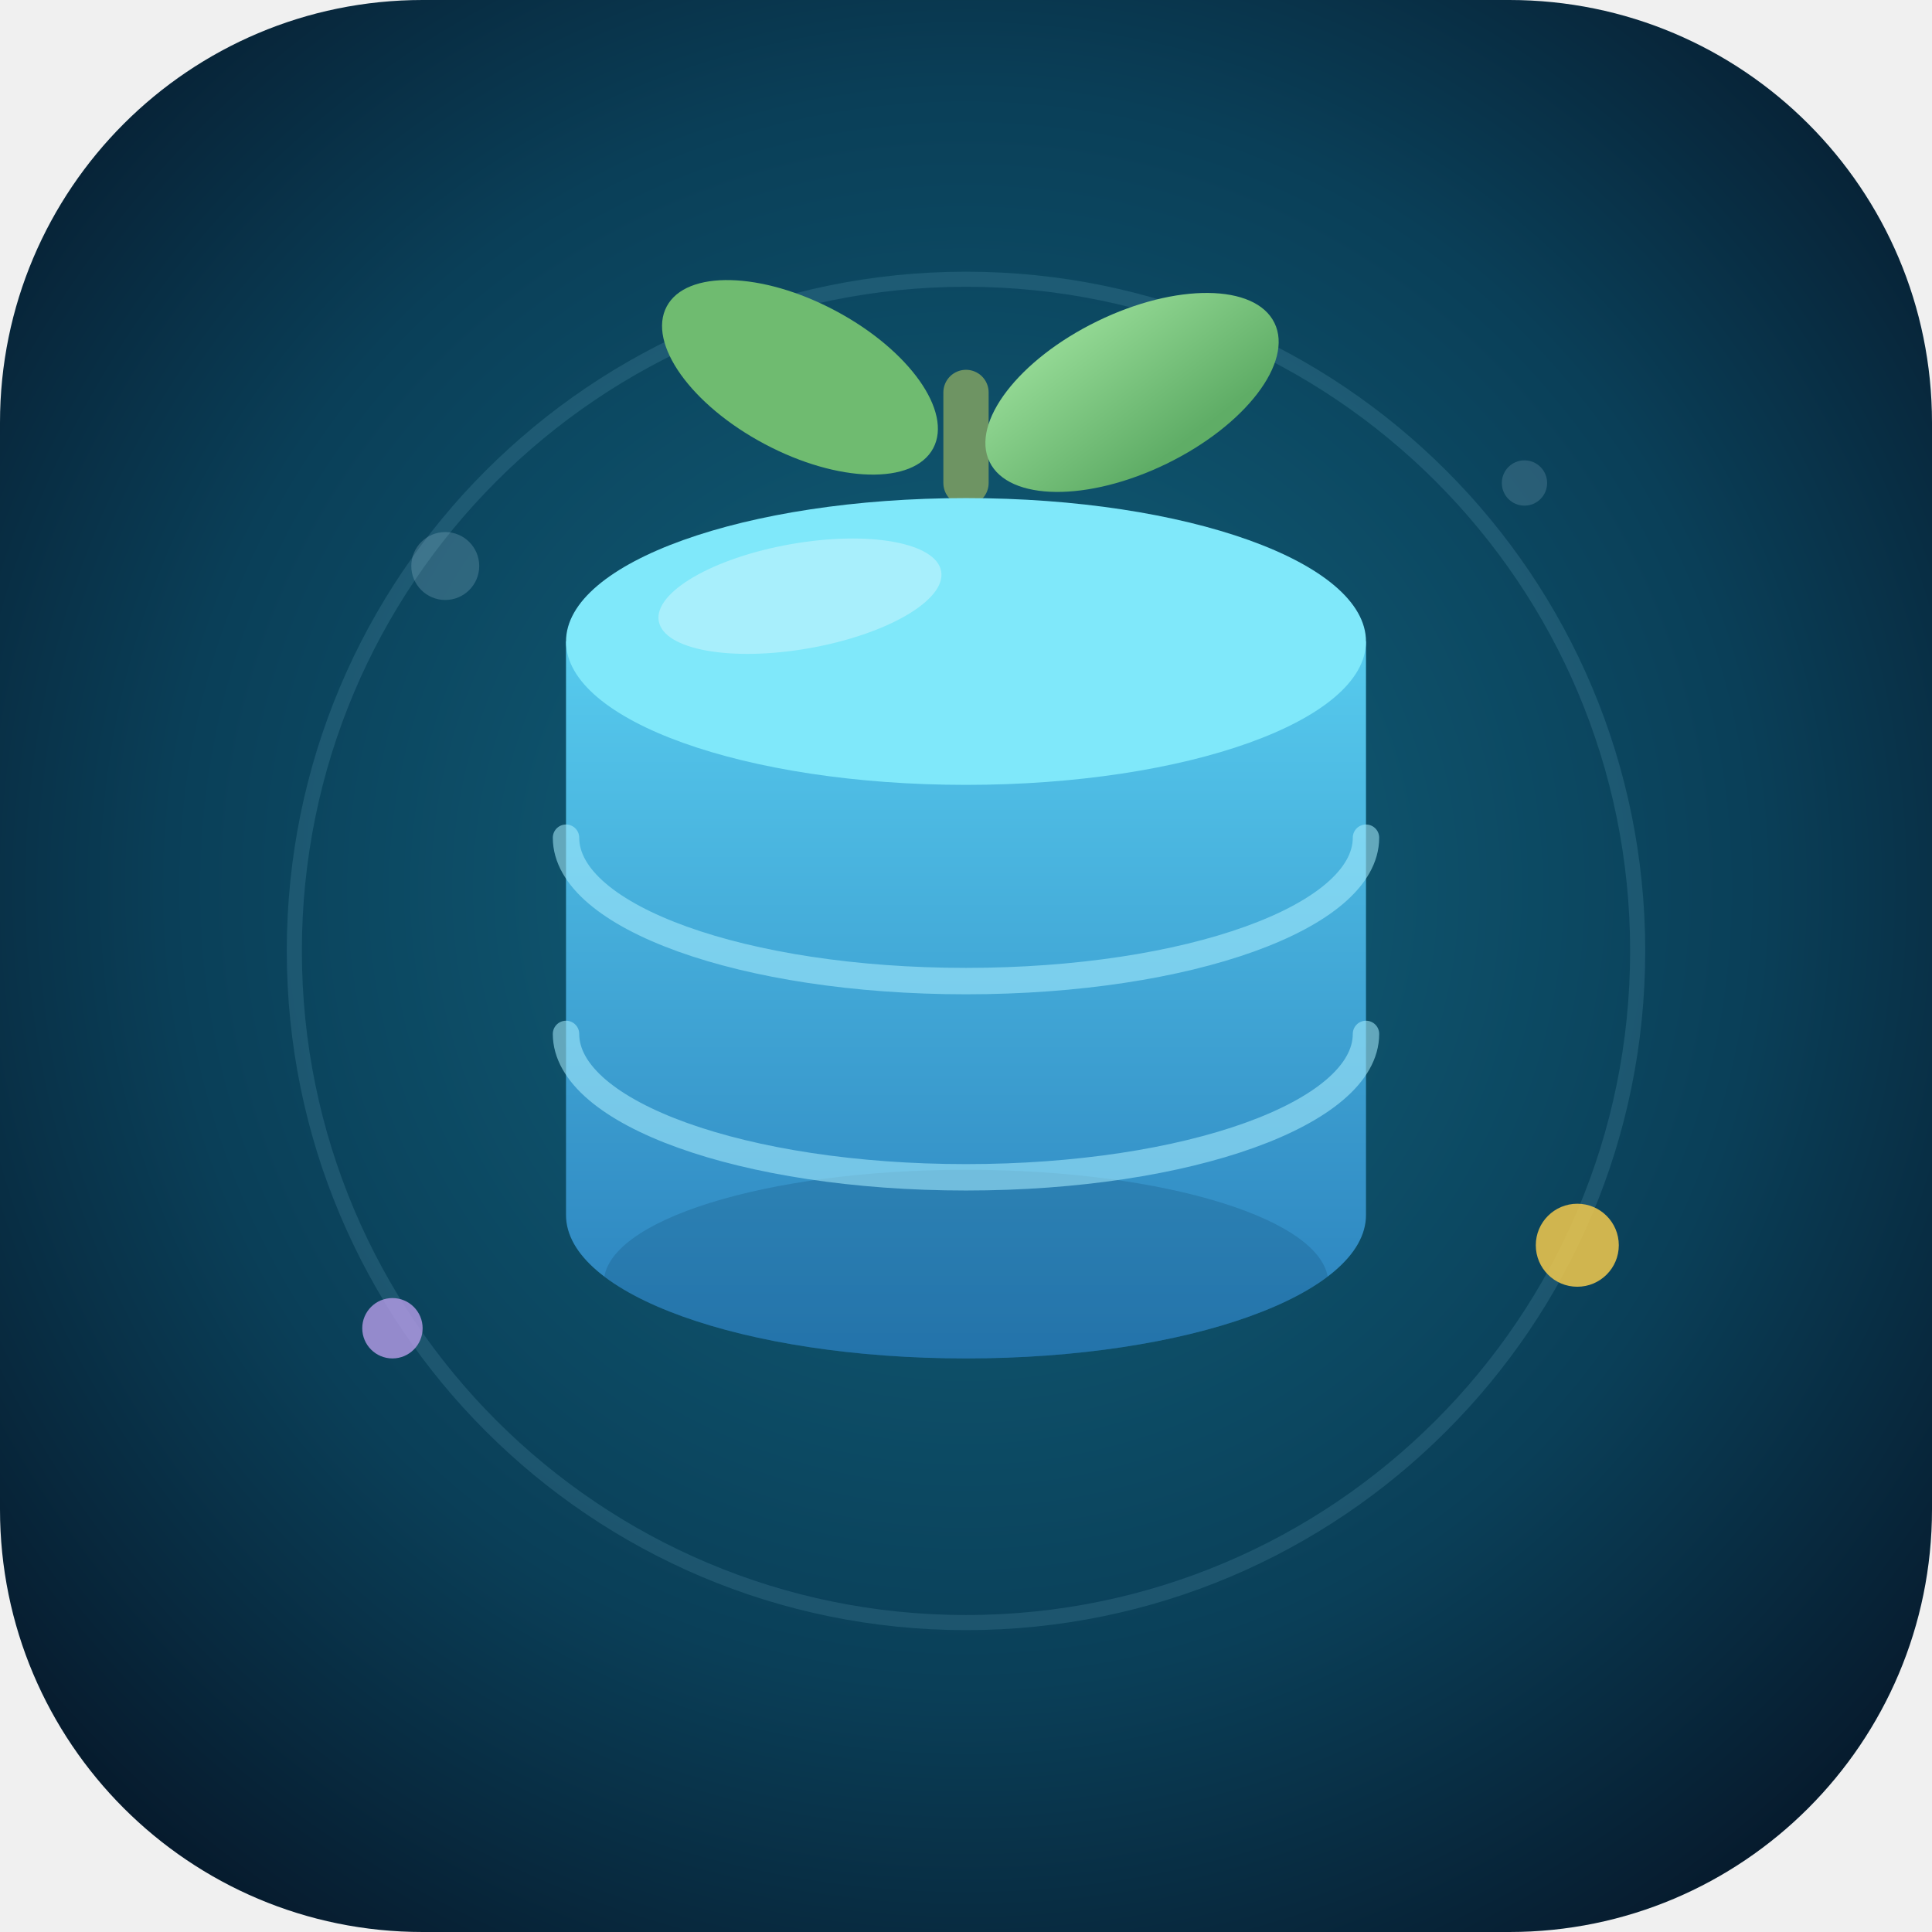
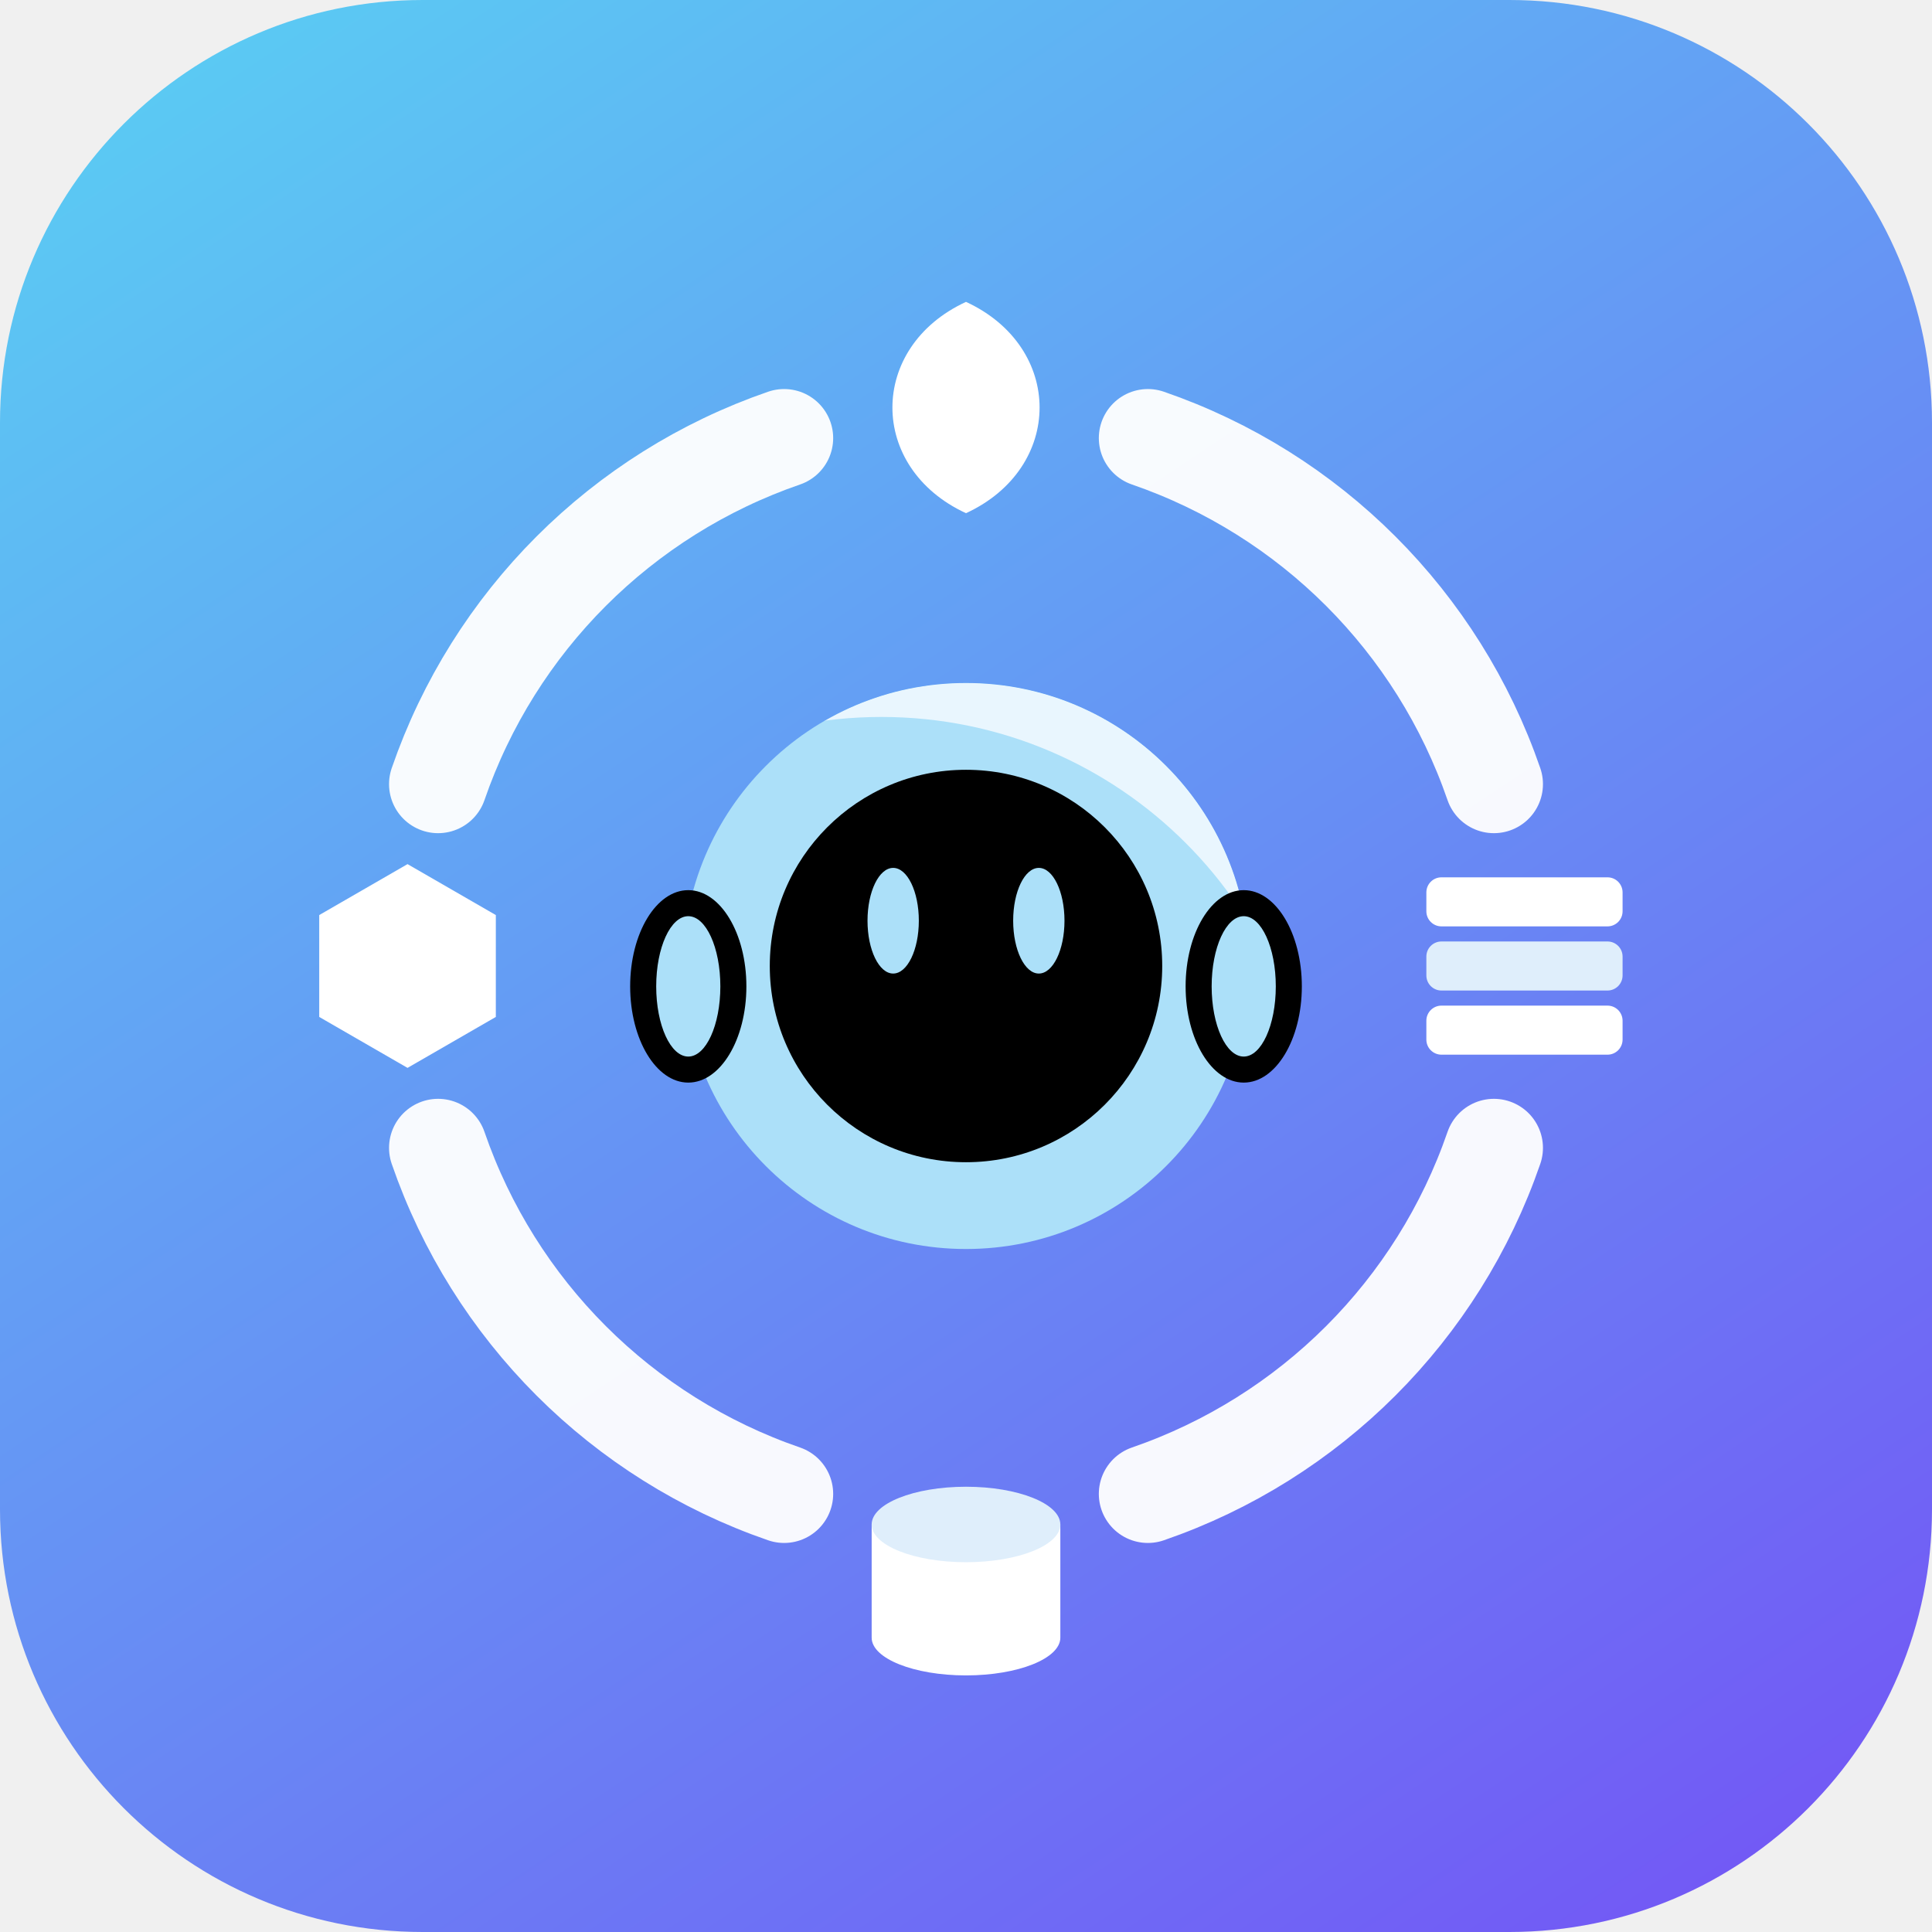
<svg xmlns="http://www.w3.org/2000/svg" viewBox="0 0 512 512" width="512" height="512" role="img" aria-label="DBMan">
  <defs>
-     <radialGradient id="bg" cx="50%" cy="46%" r="66%">
-       <stop offset="0%" stop-color="#12657F" />
-       <stop offset="62%" stop-color="#0A3F58" />
-       <stop offset="100%" stop-color="#06182A" />
-     </radialGradient>
-     <linearGradient id="cyl" x1="0" y1="0" x2="0" y2="1">
-       <stop offset="0%" stop-color="#57CBEE" />
-       <stop offset="100%" stop-color="#2A80BC" />
+     <linearGradient id="bg" gradientUnits="userSpaceOnUse" x1="31" y1="31" x2="377" y2="550">
+       <stop offset="0%" stop-color="#5BC9F3" />
+       <stop offset="100%" stop-color="#725AF5" />
    </linearGradient>
-     <linearGradient id="leaf" x1="0" y1="0" x2="0.4" y2="1">
-       <stop offset="0%" stop-color="#9BDF9B" />
-       <stop offset="100%" stop-color="#5FAD66" />
-     </linearGradient>
-     <clipPath id="bodyClip">
-       <path d="M150 170 L150 322 C150 343 197 360 256 360 C315 360 362 343 362 322 L362 170 Z" />
-     </clipPath>
+     <mask id="halo">
+       <rect width="512" height="512" fill="#000000" />
+       <circle cx="256" cy="256" r="75" fill="#FFFFFF" />
+       <circle cx="233.6" cy="304" r="114" fill="#000000" />
+     </mask>
  </defs>
  <rect width="512" height="512" rx="112" fill="url(#bg)" />
-   <circle cx="256" cy="252" r="178" fill="none" stroke="#9FE9FF" stroke-width="4" opacity="0.12" />
-   <circle cx="118" cy="150" r="9" fill="#CFEFFF" opacity="0.18" />
-   <circle cx="404" cy="128" r="6" fill="#CFEFFF" opacity="0.16" />
-   <circle cx="418" cy="330" r="11" fill="#F2C94C" opacity="0.85" />
-   <circle cx="104" cy="352" r="8" fill="#B79CE8" opacity="0.8" />
-   <path d="M256 128 L256 104" stroke="#6E9463" stroke-width="12" stroke-linecap="round" />
-   <ellipse cx="300" cy="104" rx="42" ry="21" fill="url(#leaf)" transform="rotate(-26 300 104)" />
-   <ellipse cx="212" cy="100" rx="40" ry="20" fill="#6FBB70" transform="rotate(28 212 100)" />
-   <path d="M150 170 L150 322 C150 343 197 360 256 360 C315 360 362 343 362 322 L362 170 Z" fill="url(#cyl)" />
-   <ellipse cx="256" cy="340" rx="96" ry="30" fill="#0F4A72" opacity="0.25" clip-path="url(#bodyClip)" />
-   <ellipse cx="256" cy="170" rx="106" ry="38" fill="#7FE8FA" />
-   <ellipse cx="212" cy="158" rx="38" ry="14" fill="#FFFFFF" opacity="0.32" transform="rotate(-10 212 158)" />
-   <path d="M150 222 C150 243 197 260 256 260 C315 260 362 243 362 222" fill="none" stroke="#A9EFFF" stroke-width="7" stroke-linecap="round" opacity="0.55" />
-   <path d="M150 274 C150 295 197 312 256 312 C315 312 362 295 362 274" fill="none" stroke="#A9EFFF" stroke-width="7" stroke-linecap="round" opacity="0.55" />
+   <path d="M207.8 395.9 A148 148 0 0 1 116.1 304.2" fill="none" stroke="#FFFFFF" stroke-opacity="0.95" stroke-width="26" stroke-linecap="round" />
+   <path d="M116.1 207.8 A148 148 0 0 1 207.8 116.1" fill="none" stroke="#FFFFFF" stroke-opacity="0.95" stroke-width="26" stroke-linecap="round" />
+   <path d="M304.2 116.1 A148 148 0 0 1 395.9 207.8" fill="none" stroke="#FFFFFF" stroke-opacity="0.95" stroke-width="26" stroke-linecap="round" />
+   <path d="M395.9 304.2 A148 148 0 0 1 304.2 395.9" fill="none" stroke="#FFFFFF" stroke-opacity="0.95" stroke-width="26" stroke-linecap="round" />
+   <path d="M231 404 v30 a25 10 0 0 0 50 0 v-30 z" fill="#FFFFFF" />
+   <ellipse cx="256" cy="404" rx="25" ry="10" fill="#DFEEFB" />
+   <polygon points="108,229 131.4,242.5 131.4,269.5 108,283 84.6,269.5 84.6,242.5" fill="#FFFFFF" />
+   <path d="M256 80 C282 92 282 124 256 136 C230 124 230 92 256 80 Z" fill="#FFFFFF" />
+   <rect x="378" y="232.5" width="52" height="13" rx="4" fill="#FFFFFF" />
+   <rect x="378" y="249.5" width="52" height="13" rx="4" fill="#DFEEFB" />
+   <rect x="378" y="266.5" width="52" height="13" rx="4" fill="#FFFFFF" />
+   <circle cx="256" cy="256" r="75" fill="#ACE0F9" />
+   <circle cx="256" cy="256" r="75" fill="#E9F6FE" mask="url(#halo)" />
+   <ellipse cx="182.4" cy="261.4" rx="15.4" ry="25.5" fill="#000000" />
+   <ellipse cx="182.4" cy="261.4" rx="8.5" ry="18.6" fill="#ACE0F9" />
+   <ellipse cx="329.6" cy="261.4" rx="15.4" ry="25.5" fill="#000000" />
+   <ellipse cx="329.6" cy="261.4" rx="8.5" ry="18.6" fill="#ACE0F9" />
+   <circle cx="256" cy="256" r="52" fill="#000000" />
+   <ellipse cx="236.7" cy="244" rx="6.8" ry="14" fill="#ACE0F9" />
+   <ellipse cx="275.3" cy="244" rx="6.8" ry="14" fill="#ACE0F9" />
</svg>
